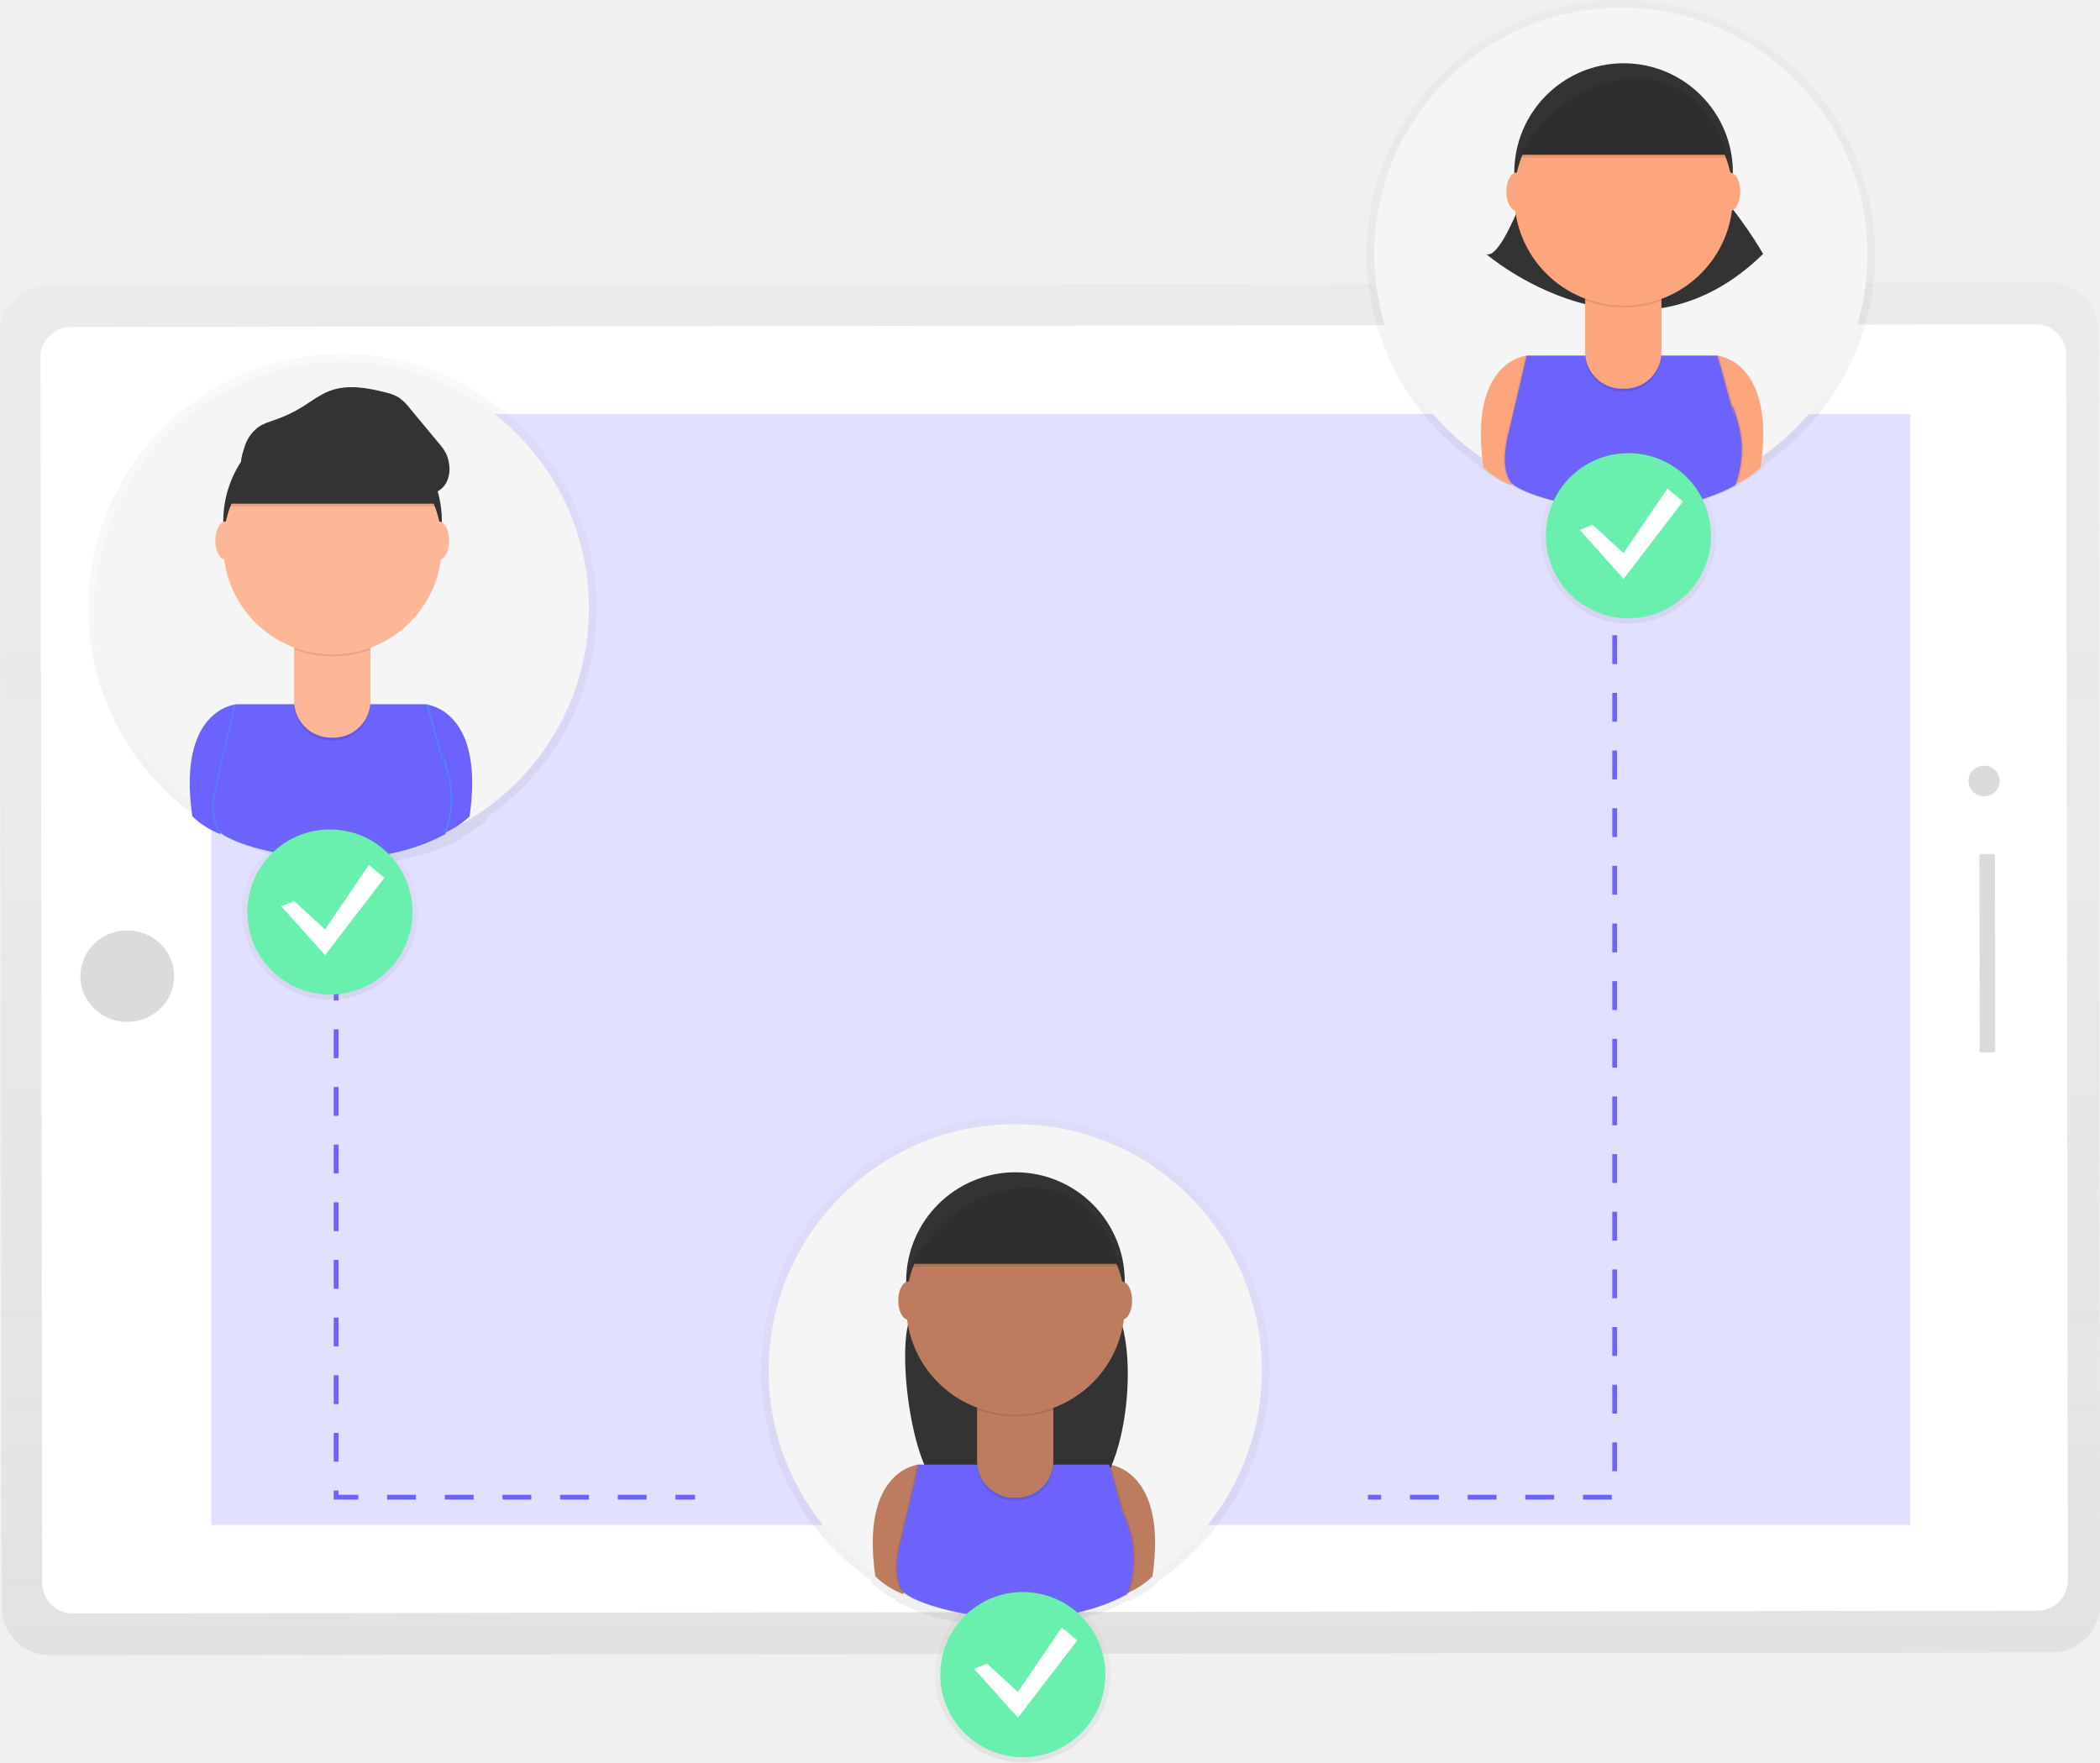
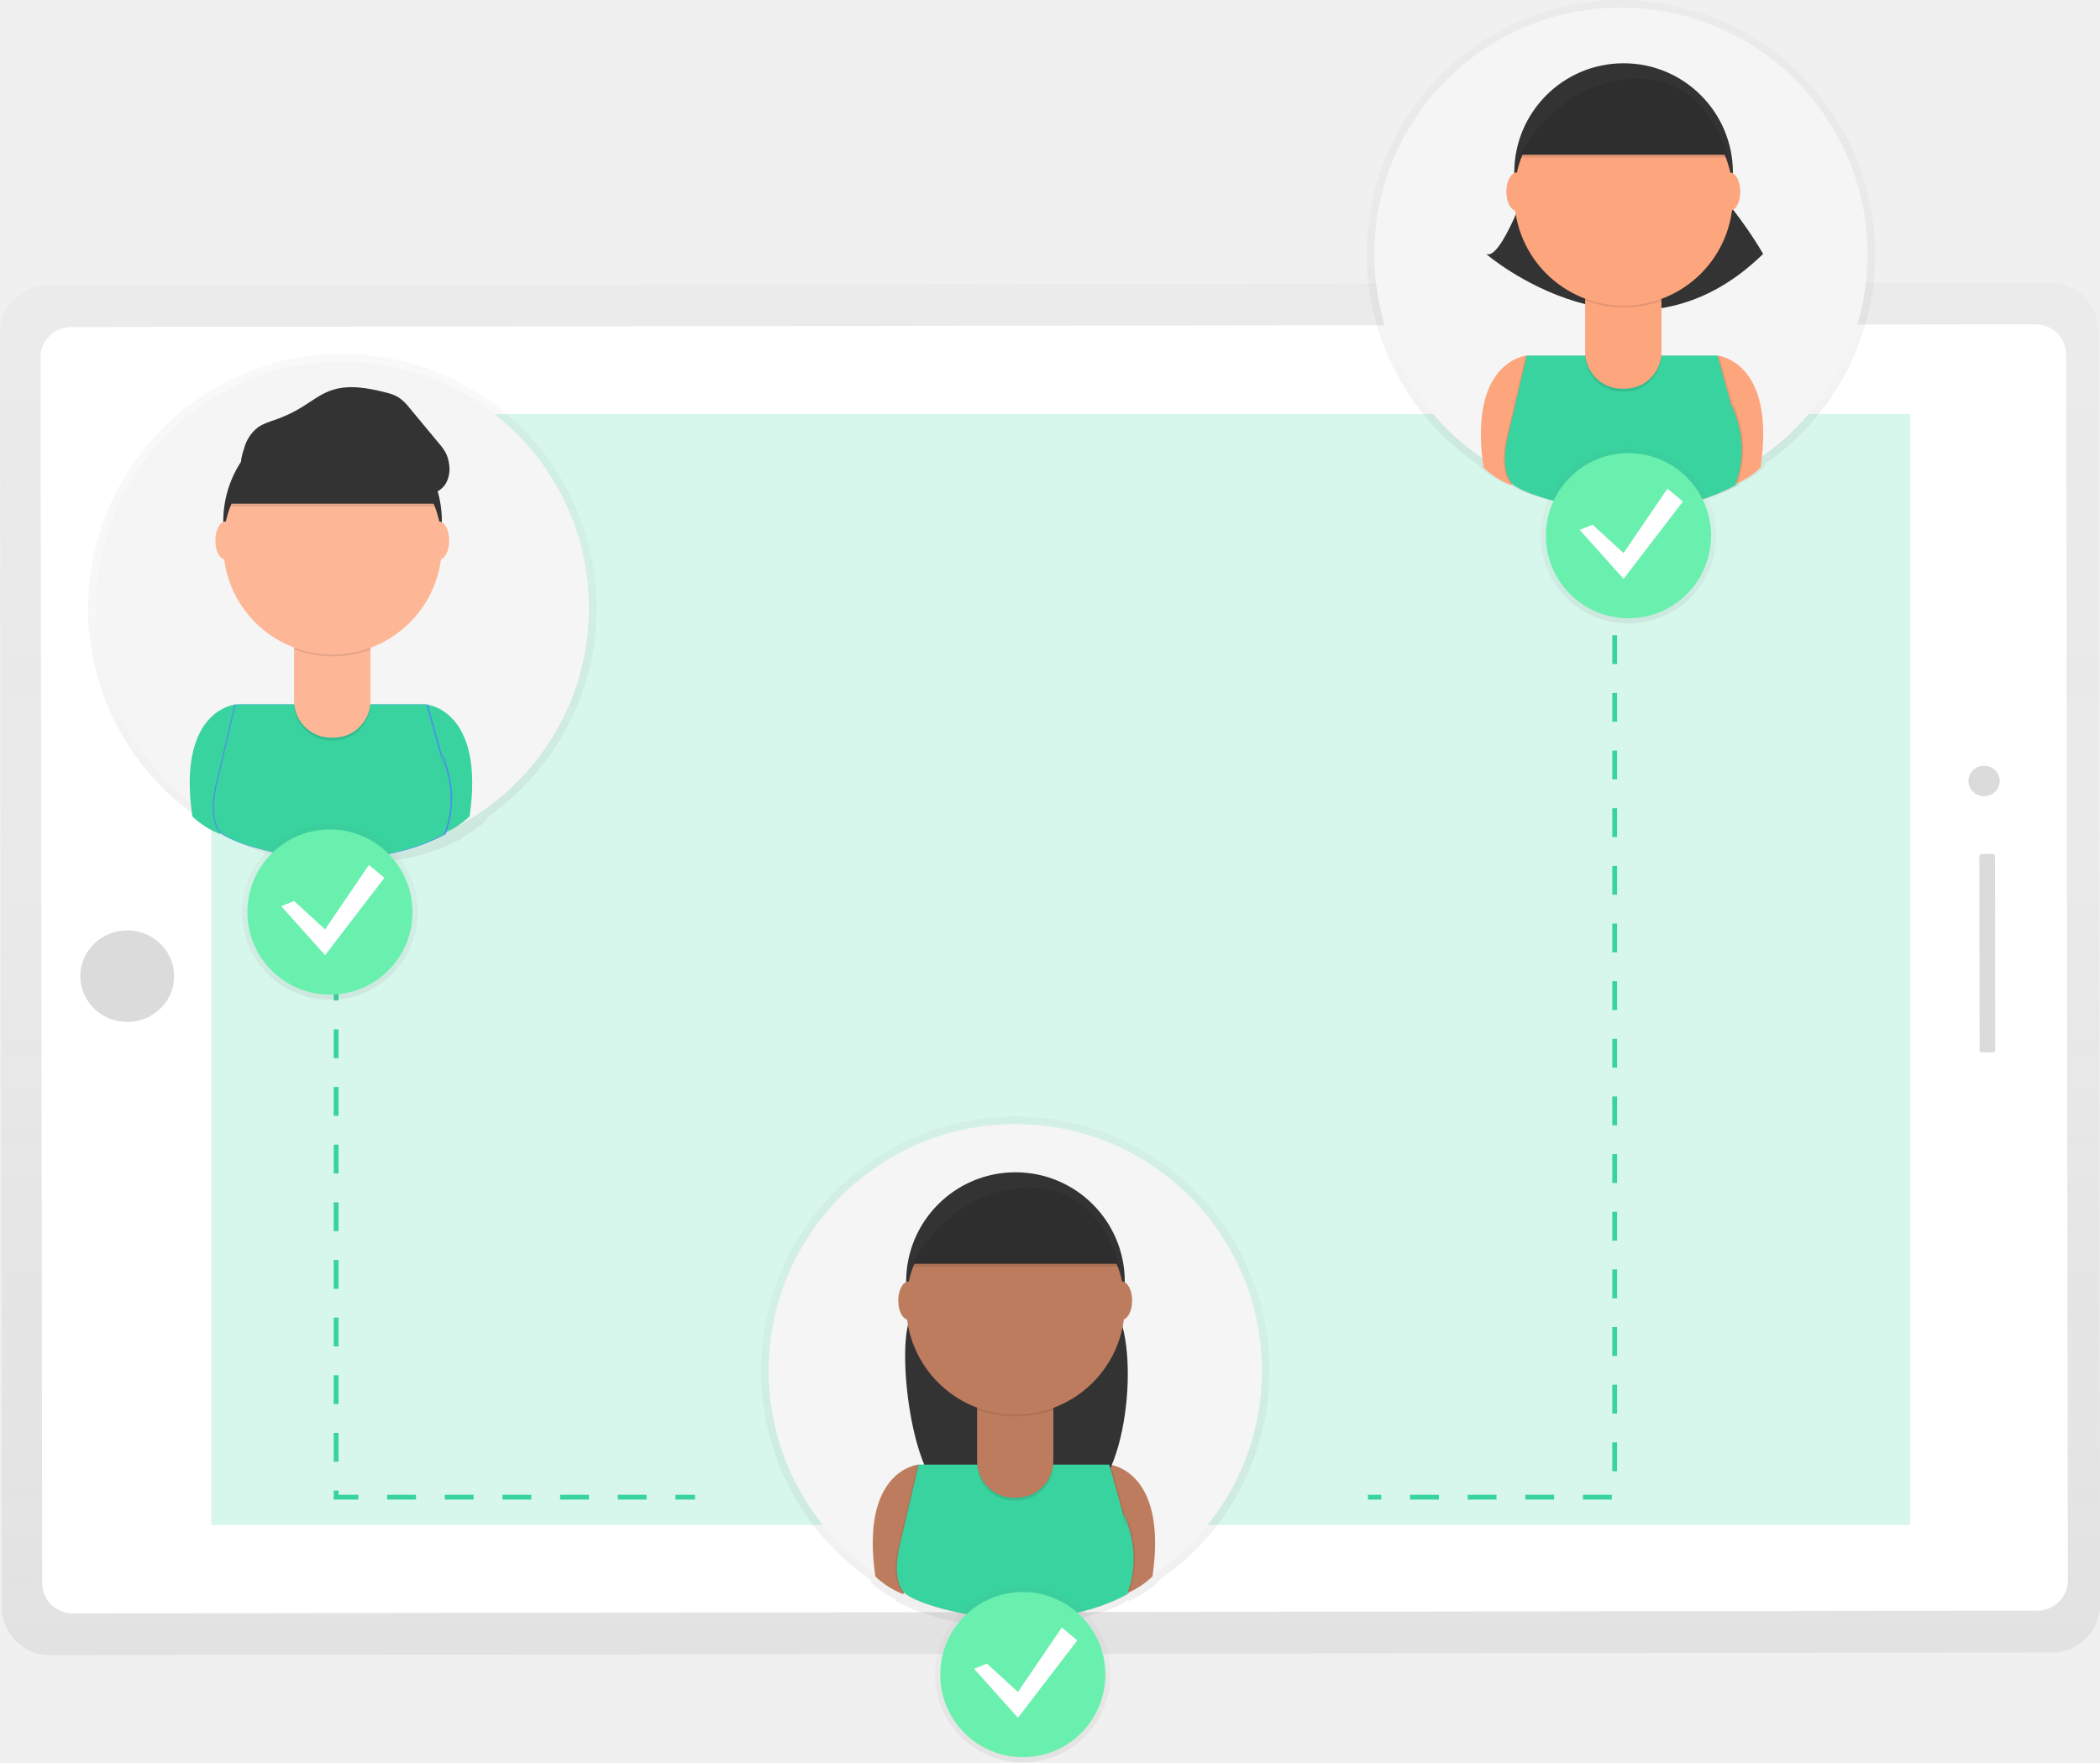
<svg xmlns="http://www.w3.org/2000/svg" xmlns:xlink="http://www.w3.org/1999/xlink" id="390bda19-a7d2-4807-bf84-0b71cfc4032d" data-name="Layer 1" width="874.11" height="733.63" viewBox="0 0 874.11 733.63">
  <defs>
    <linearGradient id="cc82a564-ea96-4f3a-b817-d04de3d3185f" x1="875.04" y1="475.49" x2="303.77" y2="474.73" gradientTransform="matrix(0, 1, -1.02, 0, 1081.62, -103.54)" gradientUnits="userSpaceOnUse">
      <stop offset="0" stop-color="gray" stop-opacity="0.25" />
      <stop offset="0.54" stop-color="gray" stop-opacity="0.12" />
      <stop offset="1" stop-color="gray" stop-opacity="0.1" />
    </linearGradient>
    <linearGradient id="e2d916eb-0c16-4978-ba1c-6a4f2feb782d" x1="590.41" y1="841.63" x2="590.41" y2="111.52" gradientTransform="matrix(0, 1, -1.02, 0, 1082.43, -102.87)" gradientUnits="userSpaceOnUse">
      <stop offset="0" stop-opacity="0.09" />
      <stop offset="0.55" stop-opacity="0.07" />
      <stop offset="1" stop-opacity="0.02" />
    </linearGradient>
    <linearGradient id="7dc82f8a-aae8-4c14-8443-a0bee5c82ac4" x1="837.64" y1="295.46" x2="837.64" y2="83.19" gradientTransform="matrix(1, 0, 0, 1, 0, 0)" xlink:href="#cc82a564-ea96-4f3a-b817-d04de3d3185f" />
    <linearGradient id="10911ca7-360a-4a17-aa6c-ba55de6df86c" x1="305.44" y1="442.78" x2="305.44" y2="230.5" gradientTransform="matrix(1, 0, 0, 1, 0, 0)" xlink:href="#cc82a564-ea96-4f3a-b817-d04de3d3185f" />
    <linearGradient id="b1d6e2ae-fbc3-4669-9109-ab786db17612" x1="-537.55" y1="760.23" x2="-537.55" y2="547.95" gradientTransform="matrix(-1, 0, 0, 1, 48, 0)" xlink:href="#cc82a564-ea96-4f3a-b817-d04de3d3185f" />
    <linearGradient id="014d2d59-4ea0-44d4-9011-1415ae1e0169" x1="137.34" y1="416.18" x2="137.34" y2="343.15" gradientTransform="matrix(1, 0, 0, 1, 0, 0)" xlink:href="#cc82a564-ea96-4f3a-b817-d04de3d3185f" />
    <linearGradient id="3edc3864-c137-45a8-b4cb-910029123495" x1="677.83" y1="259.53" x2="677.83" y2="186.5" gradientTransform="matrix(1, 0, 0, 1, 0, 0)" xlink:href="#cc82a564-ea96-4f3a-b817-d04de3d3185f" />
    <linearGradient id="526052fb-0a4d-4689-9c8f-871db821c2c2" x1="425.74" y1="733.63" x2="425.74" y2="660.6" gradientTransform="matrix(1, 0, 0, 1, 0, 0)" xlink:href="#cc82a564-ea96-4f3a-b817-d04de3d3185f" />
  </defs>
  <g opacity="0.5">
    <path d="M163.68,752.21,162.94,222a20,20,0,0,1,20-20l833.41-1.11a20,20,0,0,1,20,20l.73,530.21a20,20,0,0,1-20,20l-833.41,1.11A20,20,0,0,1,163.68,752.21Z" transform="translate(-162.94 -83.19)" fill="url(#cc82a564-ea96-4f3a-b817-d04de3d3185f)" />
  </g>
  <rect x="227.85" y="241.33" width="741.32" height="492.4" transform="translate(-163.62 -82.36) rotate(-0.08)" fill="url(#e2d916eb-0c16-4978-ba1c-6a4f2feb782d)" />
  <rect x="180.15" y="218.77" width="843.16" height="535.49" rx="12.68" ry="12.68" transform="translate(-163.61 -82.36) rotate(-0.08)" fill="#fff" />
-   <rect x="374.09" y="133.87" width="462.44" height="707.19" transform="matrix(0, 1, -1, 0, 928.99, -201.71)" fill="#6c63ff" opacity="0.2" />
+   <rect x="374.09" y="133.87" width="462.44" height="707.19" transform="matrix(0, 1, -1, 0, 928.99, -201.71)" fill="#38d39f" opacity="0.2" />
  <ellipse cx="216.59" cy="489.24" rx="19.52" ry="19.06" transform="matrix(1, 0, 0, 1, -163.62, -82.89)" fill="#dbdbdb" />
  <ellipse cx="989.37" cy="406.92" rx="6.51" ry="6.35" transform="matrix(1, 0, 0, 1, -163.5, -81.82)" fill="#dbdbdb" />
  <rect x="948.83" y="476.71" width="82.58" height="6.51" rx="0.76" ry="0.76" transform="translate(1305.78 -594) rotate(89.92)" fill="#dbdbdb" />
  <g opacity="0.5">
    <path d="M943.46,189A105.82,105.82,0,1,0,778.6,276.83l.07.47a36.22,36.22,0,0,0,12,7.64l.14-.47c5,4.25,25.81,11.05,49.79,11h.52c15.18,0,31.66-2.68,46.16-10.52,0,0,.13-.28.33-.8a37.7,37.7,0,0,0,10-6.83q.09-.61.17-1.2A105.7,105.7,0,0,0,943.46,189Z" transform="translate(-162.94 -83.19)" fill="url(#7dc82f8a-aae8-4c14-8443-a0bee5c82ac4)" />
  </g>
  <circle cx="674.7" cy="105.83" r="102.64" fill="#f5f5f5" />
  <path d="M798.43,231.22s-24.46,2-18,46.56a35.13,35.13,0,0,0,11.64,7.41l13.76-46.56Z" transform="translate(-162.94 -83.19)" fill="#fda57d" />
  <path d="M877.79,231.22s24.46,2,18,46.56a35.13,35.13,0,0,1-11.64,7.41l-13.76-46.56Z" transform="translate(-162.94 -83.19)" fill="#fda57d" />
  <path d="M799.49,158.2s-11.64,33.86-18,30.69c0,0,61.26,52.91,115.34,0,0,0-9.52-16.93-23.28-30.69Z" transform="translate(-162.94 -83.19)" fill="#333" />
  <circle cx="675.81" cy="71.84" r="45.5" fill="#333" />
  <path d="M877.32,231.22H798L790.55,263s-4.35,14.7,1.06,21.16,56,21.16,93.12,1.06a41.4,41.4,0,0,0,1.06-26.45c-4.23-14.81-1.06-1.06-1.06-1.06Z" transform="translate(-162.94 -83.19)" opacity="0.1" />
  <path d="M878.38,231.22H799L791.61,263s-4.35,14.7,1.06,21.16,56,21.16,93.12,1.06a41.4,41.4,0,0,0,1.06-26.45c-4.23-14.81-1.06-1.06-1.06-1.06Z" transform="translate(-162.94 -83.19)" opacity="0.1" />
-   <path d="M877.79,231.22H798.43L791,263s-4.35,14.7,1.06,21.16,56,21.16,93.12,1.06a41.4,41.4,0,0,0,1.06-26.45c-4.23-14.81-1.06-1.06-1.06-1.06Z" transform="translate(-162.94 -83.19)" fill="#6c63ff" />
+   <path d="M877.79,231.22H798.43L791,263s-4.35,14.7,1.06,21.16,56,21.16,93.12,1.06a41.4,41.4,0,0,0,1.06-26.45c-4.23-14.81-1.06-1.06-1.06-1.06Z" transform="translate(-162.94 -83.19)" fill="#38d39f" />
  <path d="M659.82,121.7h31.75a0,0,0,0,1,0,0v26a15.3,15.3,0,0,1-15.3,15.3h-1.15a15.3,15.3,0,0,1-15.3-15.3v-26A0,0,0,0,1,659.82,121.7Z" opacity="0.1" />
  <path d="M659.82,120.52h31.75a0,0,0,0,1,0,0v26a15.3,15.3,0,0,1-15.3,15.3h-1.15a15.3,15.3,0,0,1-15.3-15.3v-26A0,0,0,0,1,659.82,120.52Z" fill="#fda57d" />
  <path d="M822.83,208.28a45.69,45.69,0,0,0,31.75.09v-3.9H822.83Z" transform="translate(-162.94 -83.19)" opacity="0.1" />
  <circle cx="675.81" cy="81.72" r="45.5" fill="#fda57d" />
  <path d="M795.25,147.62H882s-7.41-35-40.21-32.8S795.25,147.62,795.25,147.62Z" transform="translate(-162.94 -83.19)" fill="#333" />
  <ellipse cx="631.25" cy="79.78" rx="4.23" ry="7.94" fill="#fda57d" />
  <ellipse cx="720.14" cy="79.78" rx="4.23" ry="7.94" fill="#fda57d" />
  <path d="M795.25,148.8H882s-7.41-35-40.21-32.8S795.25,148.8,795.25,148.8Z" transform="translate(-162.94 -83.19)" opacity="0.1" />
  <g opacity="0.5">
    <path d="M411.26,336.32a105.82,105.82,0,1,0-164.85,87.83l.07.47a36.22,36.22,0,0,0,12,7.64l.14-.47c5,4.25,25.81,11.05,49.79,11h.52c15.18,0,31.66-2.68,46.16-10.52,0,0,.13-.28.33-.8a37.7,37.7,0,0,0,10-6.83q.09-.61.17-1.2A105.7,105.7,0,0,0,411.26,336.32Z" transform="translate(-162.94 -83.19)" fill="url(#10911ca7-360a-4a17-aa6c-ba55de6df86c)" />
  </g>
  <circle cx="142.5" cy="253.14" r="102.64" fill="#f5f5f5" />
-   <path d="M261,376.46s-24.46,2-18,46.56a35.13,35.13,0,0,0,11.64,7.41l13.76-46.56Z" transform="translate(-162.94 -83.19)" fill="#6c63ff" />
-   <path d="M340.41,376.46s24.46,2,18,46.56a35.13,35.13,0,0,1-11.64,7.41L333,383.86Z" transform="translate(-162.94 -83.19)" fill="#6c63ff" />
+   <path d="M261,376.46s-24.46,2-18,46.56a35.13,35.13,0,0,0,11.64,7.41l13.76-46.56Z" transform="translate(-162.94 -83.19)" fill="#38d39f" />
+   <path d="M340.41,376.46s24.46,2,18,46.56a35.13,35.13,0,0,1-11.64,7.41L333,383.86Z" transform="translate(-162.94 -83.19)" fill="#38d39f" />
  <circle cx="138.43" cy="217.08" r="45.5" fill="#333" />
  <path d="M339.94,376.46H260.57l-7.41,31.75s-4.35,14.7,1.06,21.16,56,21.16,93.12,1.06A41.4,41.4,0,0,0,348.4,404c-4.23-14.81-1.06-1.06-1.06-1.06Z" transform="translate(-162.94 -83.19)" fill="#4d8af0" />
  <path d="M341,376.46H261.63l-7.41,31.75s-4.35,14.7,1.06,21.16,56,21.16,93.12,1.06A41.4,41.4,0,0,0,349.46,404c-4.23-14.81-1.06-1.06-1.06-1.06Z" transform="translate(-162.94 -83.19)" fill="#4d8af0" />
-   <path d="M340.41,376.46H261l-7.41,31.75s-4.35,14.7,1.06,21.16,56,21.16,93.12,1.06A41.4,41.4,0,0,0,348.87,404c-4.23-14.81-1.06-1.06-1.06-1.06Z" transform="translate(-162.94 -83.19)" fill="#6c63ff" />
+   <path d="M340.41,376.46H261l-7.41,31.75s-4.35,14.7,1.06,21.16,56,21.16,93.12,1.06A41.4,41.4,0,0,0,348.87,404c-4.23-14.81-1.06-1.06-1.06-1.06Z" transform="translate(-162.94 -83.19)" fill="#38d39f" />
  <path d="M122.44,266.93h31.75a0,0,0,0,1,0,0v26a15.3,15.3,0,0,1-15.3,15.3h-1.15a15.3,15.3,0,0,1-15.3-15.3v-26a0,0,0,0,1,0,0Z" opacity="0.1" />
  <path d="M122.44,265.76h31.75a0,0,0,0,1,0,0v26a15.3,15.3,0,0,1-15.3,15.3h-1.15a15.3,15.3,0,0,1-15.3-15.3v-26a0,0,0,0,1,0,0Z" fill="#fdb797" />
  <path d="M285.44,353.52a45.69,45.69,0,0,0,31.75.09v-3.9H285.44Z" transform="translate(-162.94 -83.19)" opacity="0.1" />
  <circle cx="138.43" cy="226.96" r="45.5" fill="#fdb797" />
  <path d="M257.87,294h86.77s-7.41-35-40.21-32.8S257.87,294,257.87,294Z" transform="translate(-162.94 -83.19)" opacity="0.1" />
  <path d="M257.87,292.86h86.77s-7.41-35-40.21-32.8S257.87,292.86,257.87,292.86Z" transform="translate(-162.94 -83.19)" fill="#333" />
  <ellipse cx="93.87" cy="225.02" rx="4.23" ry="7.94" fill="#fdb797" />
  <ellipse cx="182.75" cy="225.02" rx="4.23" ry="7.94" fill="#fdb797" />
  <path d="M264.61,269.65a16.13,16.13,0,0,1,5.85-8.67c2.22-1.54,4.87-2.28,7.41-3.18a56.65,56.65,0,0,0,10.78-5.15c3.86-2.38,7.48-5.24,11.73-6.81,7.31-2.7,15.45-1.24,23,.7a19.35,19.35,0,0,1,5.38,2,20.36,20.36,0,0,1,4.77,4.62l12,14.45a23,23,0,0,1,3,4.19,14.43,14.43,0,0,1,1.36,4.73,12.38,12.38,0,0,1-1.28,7.76c-2,3.46-6.2,5.2-10.2,5.36s-7.93-1-11.78-2.13c-12.4-3.63-25-7-37.82-8.52a106.67,106.67,0,0,0-19.24-.62c-2,.13-4.68,1.06-5.9-1C262.56,275.59,264.06,271.43,264.61,269.65Z" transform="translate(-162.94 -83.19)" fill="#333" />
  <g opacity="0.5">
    <path d="M479.73,653.77A105.82,105.82,0,1,1,644.58,741.6l-.07.47a36.22,36.22,0,0,1-12,7.64l-.14-.47c-5,4.25-25.81,11.05-49.79,11h-.52c-15.18,0-31.66-2.68-46.16-10.52,0,0-.13-.28-.33-.8a37.7,37.7,0,0,1-10-6.83q-.09-.61-.17-1.2A105.7,105.7,0,0,1,479.73,653.77Z" transform="translate(-162.94 -83.19)" fill="url(#b1d6e2ae-fbc3-4669-9109-ab786db17612)" />
  </g>
  <circle cx="422.6" cy="570.59" r="102.64" fill="#f5f5f5" />
  <path d="M545.3,692.87s-24.46,2-18,46.56a35.13,35.13,0,0,0,11.64,7.41l13.76-46.56Z" transform="translate(-162.94 -83.19)" fill="#be7c5e" />
  <path d="M624.66,692.87s24.46,2,18,46.56A35.13,35.13,0,0,1,631,746.84l-13.76-46.56Z" transform="translate(-162.94 -83.19)" fill="#be7c5e" />
  <path d="M546.36,619.86s-1.88,5.48-4.55,11.82c-5.82,13.87.82,67.13,14.75,72.8,15.63,6.37,36.18,10.45,57.53,2.66,18.56-6.77,24.28-67.39,11.16-82.16-1.54-1.73-3.15-3.45-4.83-5.13Z" transform="translate(-162.94 -83.19)" fill="#333" />
  <circle cx="422.68" cy="533.5" r="45.5" fill="#333" />
  <path d="M624.19,692.87H544.83l-7.41,31.75s-4.35,14.7,1.06,21.16,56,21.16,93.12,1.06a41.4,41.4,0,0,0,1.06-26.45c-4.23-14.81-1.06-1.06-1.06-1.06Z" transform="translate(-162.94 -83.19)" opacity="0.1" />
  <path d="M625.25,692.87H545.89l-7.41,31.75s-4.35,14.7,1.06,21.16,56,21.16,93.12,1.06a41.4,41.4,0,0,0,1.06-26.45c-4.23-14.81-1.06-1.06-1.06-1.06Z" transform="translate(-162.94 -83.19)" opacity="0.1" />
-   <path d="M624.66,692.87H545.3l-7.41,31.75s-4.35,14.7,1.06,21.16,56,21.16,93.12,1.06a41.4,41.4,0,0,0,1.06-26.45c-4.23-14.81-1.06-1.06-1.06-1.06Z" transform="translate(-162.94 -83.19)" fill="#6c63ff" />
+   <path d="M624.66,692.87H545.3l-7.41,31.75s-4.35,14.7,1.06,21.16,56,21.16,93.12,1.06a41.4,41.4,0,0,0,1.06-26.45c-4.23-14.81-1.06-1.06-1.06-1.06Z" transform="translate(-162.94 -83.19)" fill="#38d39f" />
  <path d="M406.69,583.35h31.75a0,0,0,0,1,0,0v26a15.3,15.3,0,0,1-15.3,15.3H422a15.3,15.3,0,0,1-15.3-15.3v-26A0,0,0,0,1,406.69,583.35Z" opacity="0.1" />
  <path d="M406.69,582.17h31.75a0,0,0,0,1,0,0v26a15.3,15.3,0,0,1-15.3,15.3H422a15.3,15.3,0,0,1-15.3-15.3v-26A0,0,0,0,1,406.69,582.17Z" fill="#be7c5e" />
  <path d="M569.7,669.93a45.69,45.69,0,0,0,31.75.09v-3.9H569.7Z" transform="translate(-162.94 -83.19)" opacity="0.1" />
  <circle cx="422.68" cy="543.37" r="45.5" fill="#be7c5e" />
  <path d="M542.12,609.28h86.77s-7.41-35-40.21-32.8S542.12,609.28,542.12,609.28Z" transform="translate(-162.94 -83.19)" fill="#333" />
  <ellipse cx="378.12" cy="541.43" rx="4.23" ry="7.94" fill="#be7c5e" />
  <ellipse cx="467.01" cy="541.43" rx="4.23" ry="7.94" fill="#be7c5e" />
  <path d="M542.12,610.45h86.77s-7.41-35-40.21-32.8S542.12,610.45,542.12,610.45Z" transform="translate(-162.94 -83.19)" opacity="0.1" />
-   <polyline points="672.1 240.44 672.1 623.25 569.4 623.25" fill="none" stroke="#6c63ff" stroke-miterlimit="10" stroke-width="2" stroke-dasharray="12" />
-   <polyline points="139.91 380.49 139.91 623.25 289.29 623.25" fill="none" stroke="#6c63ff" stroke-miterlimit="10" stroke-width="2" stroke-dasharray="12" />
+   <polyline points="672.1 240.44 672.1 623.25 569.4 623.25" fill="none" stroke="#38d39f" stroke-miterlimit="10" stroke-width="2" stroke-dasharray="12" />
+   <polyline points="139.91 380.49 139.91 623.25 289.29 623.25" fill="none" stroke="#38d39f" stroke-miterlimit="10" stroke-width="2" stroke-dasharray="12" />
  <g opacity="0.5">
    <circle cx="137.34" cy="379.66" r="36.52" fill="url(#014d2d59-4ea0-44d4-9011-1415ae1e0169)" />
  </g>
  <circle cx="137.34" cy="379.66" r="34.37" fill="#69f0ae" />
  <polygon points="122.42 375.08 135.31 386.89 153.56 360.04 160.01 365.41 135.31 397.63 117.05 377.23 122.42 375.08" fill="#fff" />
  <g opacity="0.5">
    <circle cx="677.83" cy="223.01" r="36.52" fill="url(#3edc3864-c137-45a8-b4cb-910029123495)" />
  </g>
  <circle cx="677.83" cy="223.01" r="34.37" fill="#69f0ae" />
  <polygon points="662.91 218.43 675.8 230.24 694.06 203.39 700.5 208.76 675.8 240.98 657.54 220.57 662.91 218.43" fill="#fff" />
  <g opacity="0.5">
    <circle cx="425.74" cy="697.11" r="36.52" fill="url(#526052fb-0a4d-4689-9c8f-871db821c2c2)" />
  </g>
  <circle cx="425.74" cy="697.11" r="34.37" fill="#69f0ae" />
  <polygon points="410.82 692.53 423.71 704.34 441.97 677.49 448.41 682.86 423.71 715.08 405.45 694.68 410.82 692.53" fill="#fff" />
</svg>
